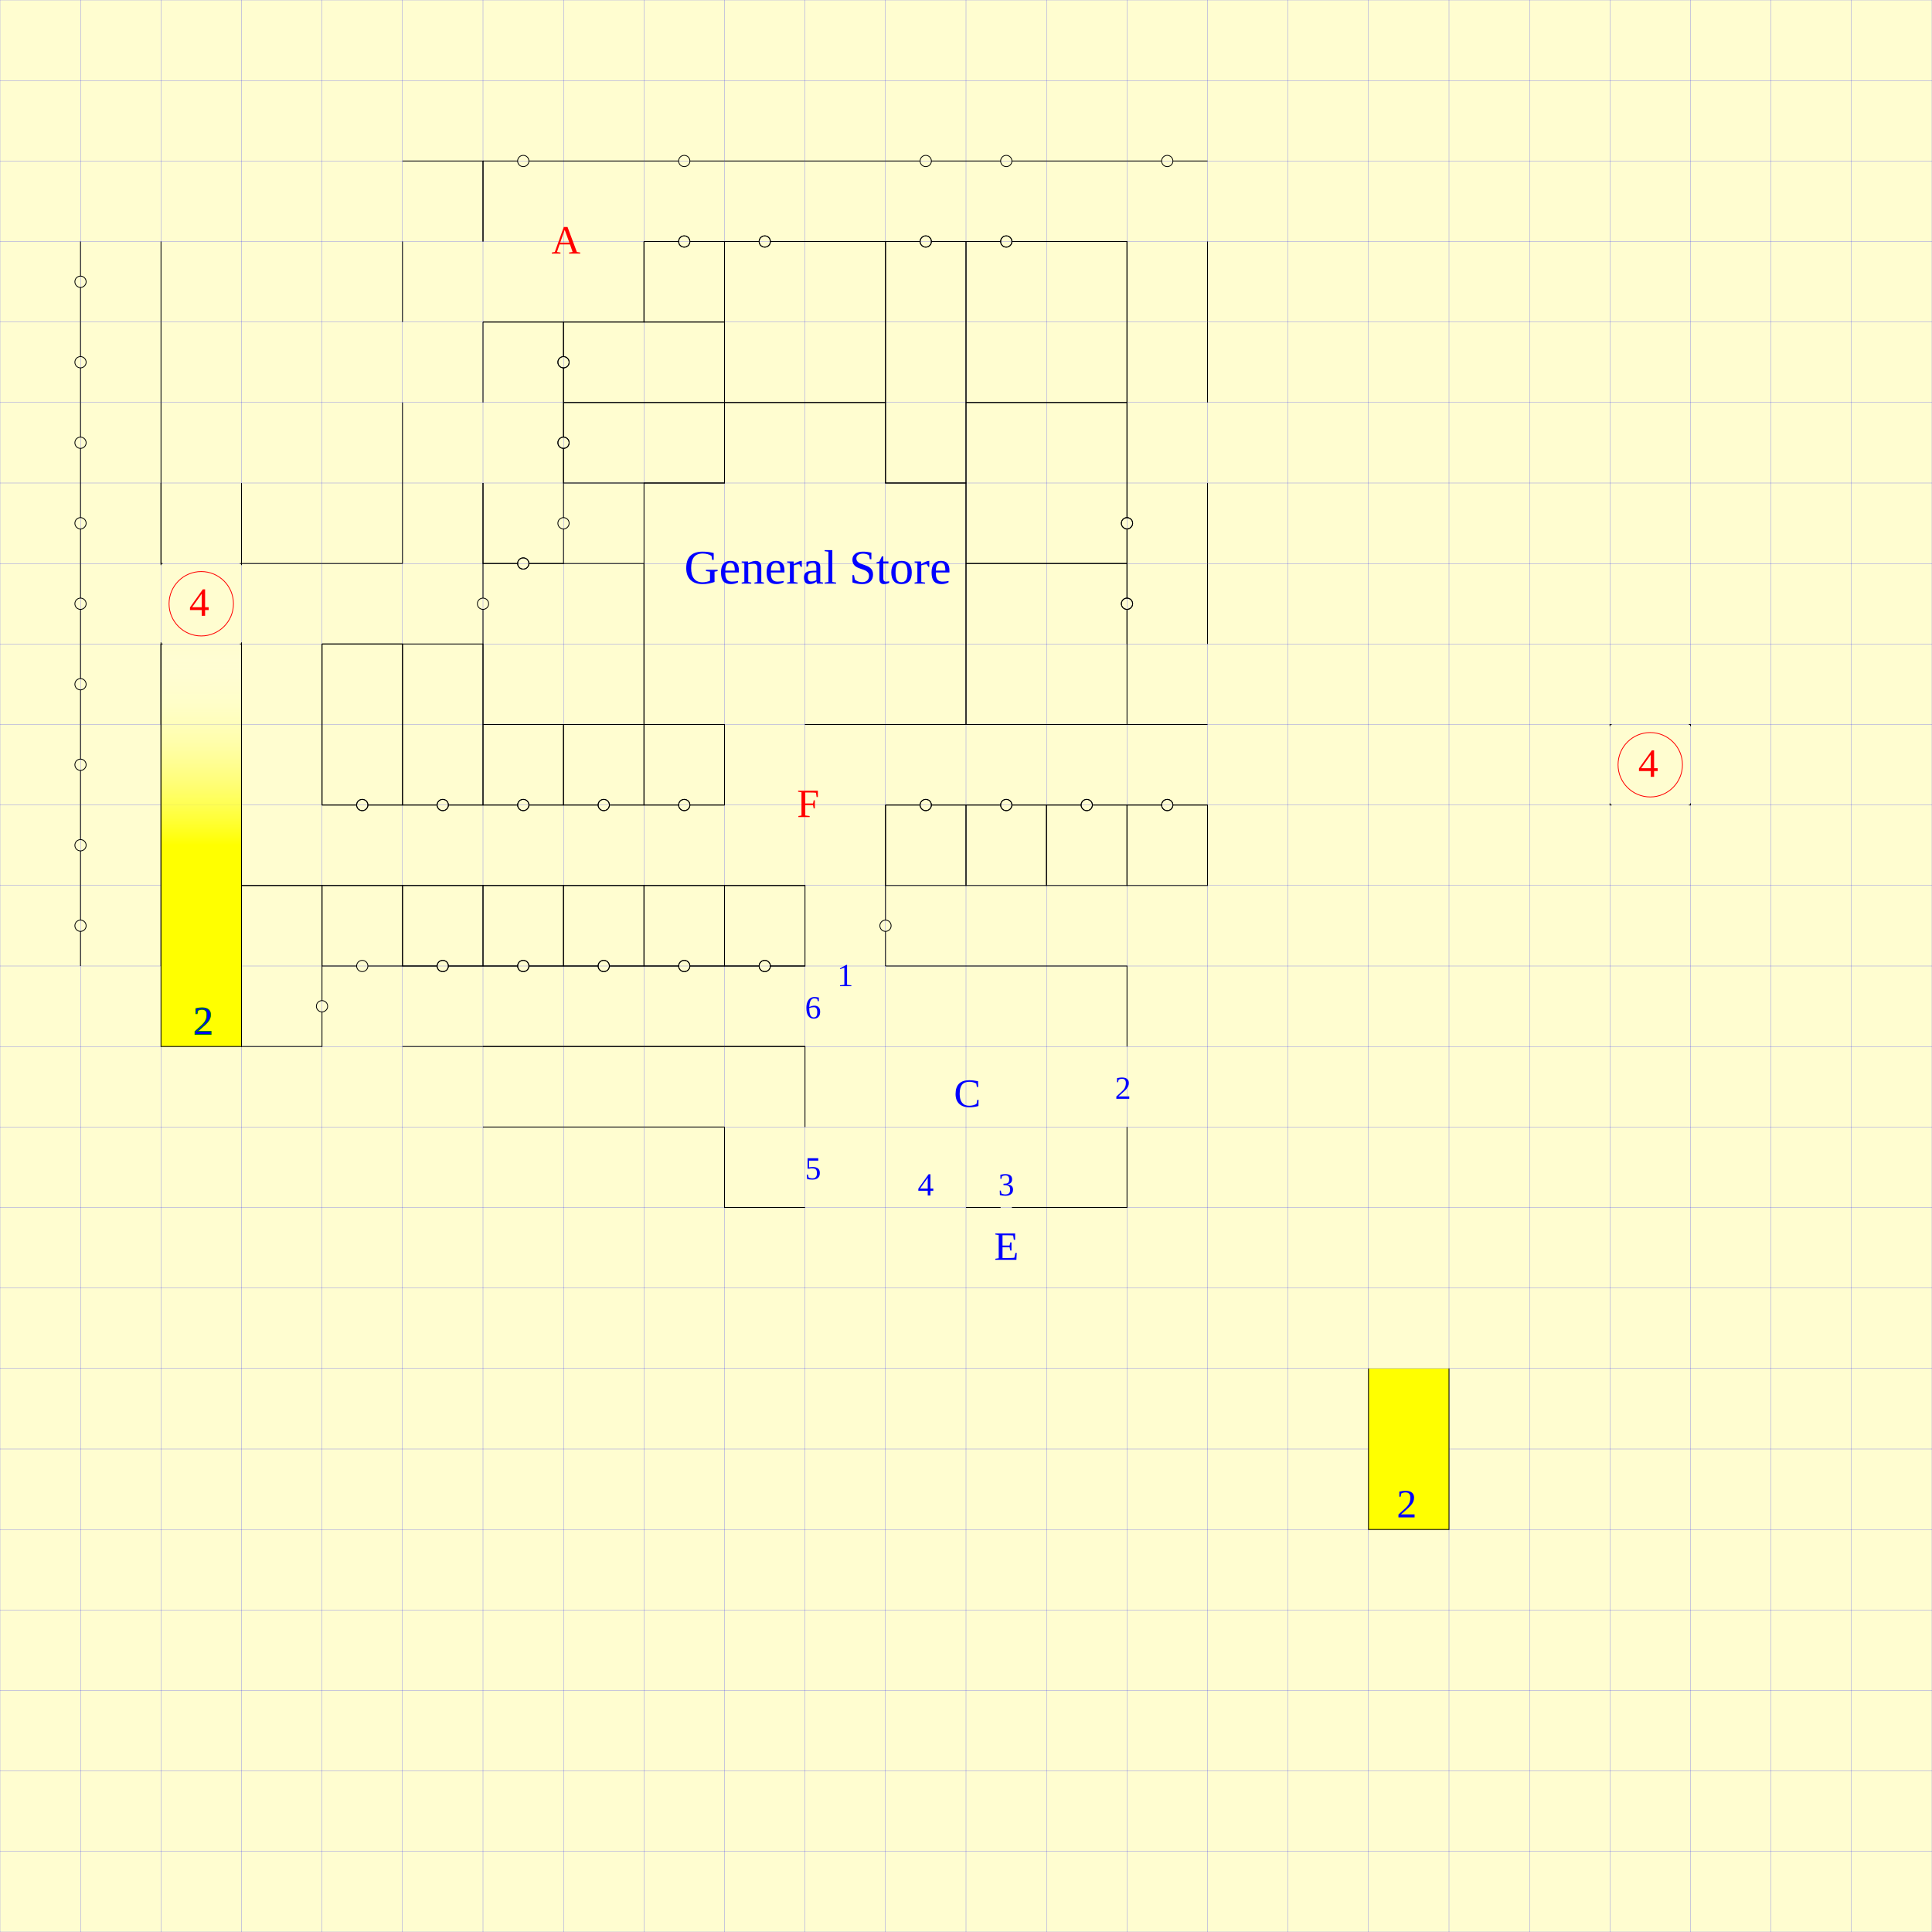
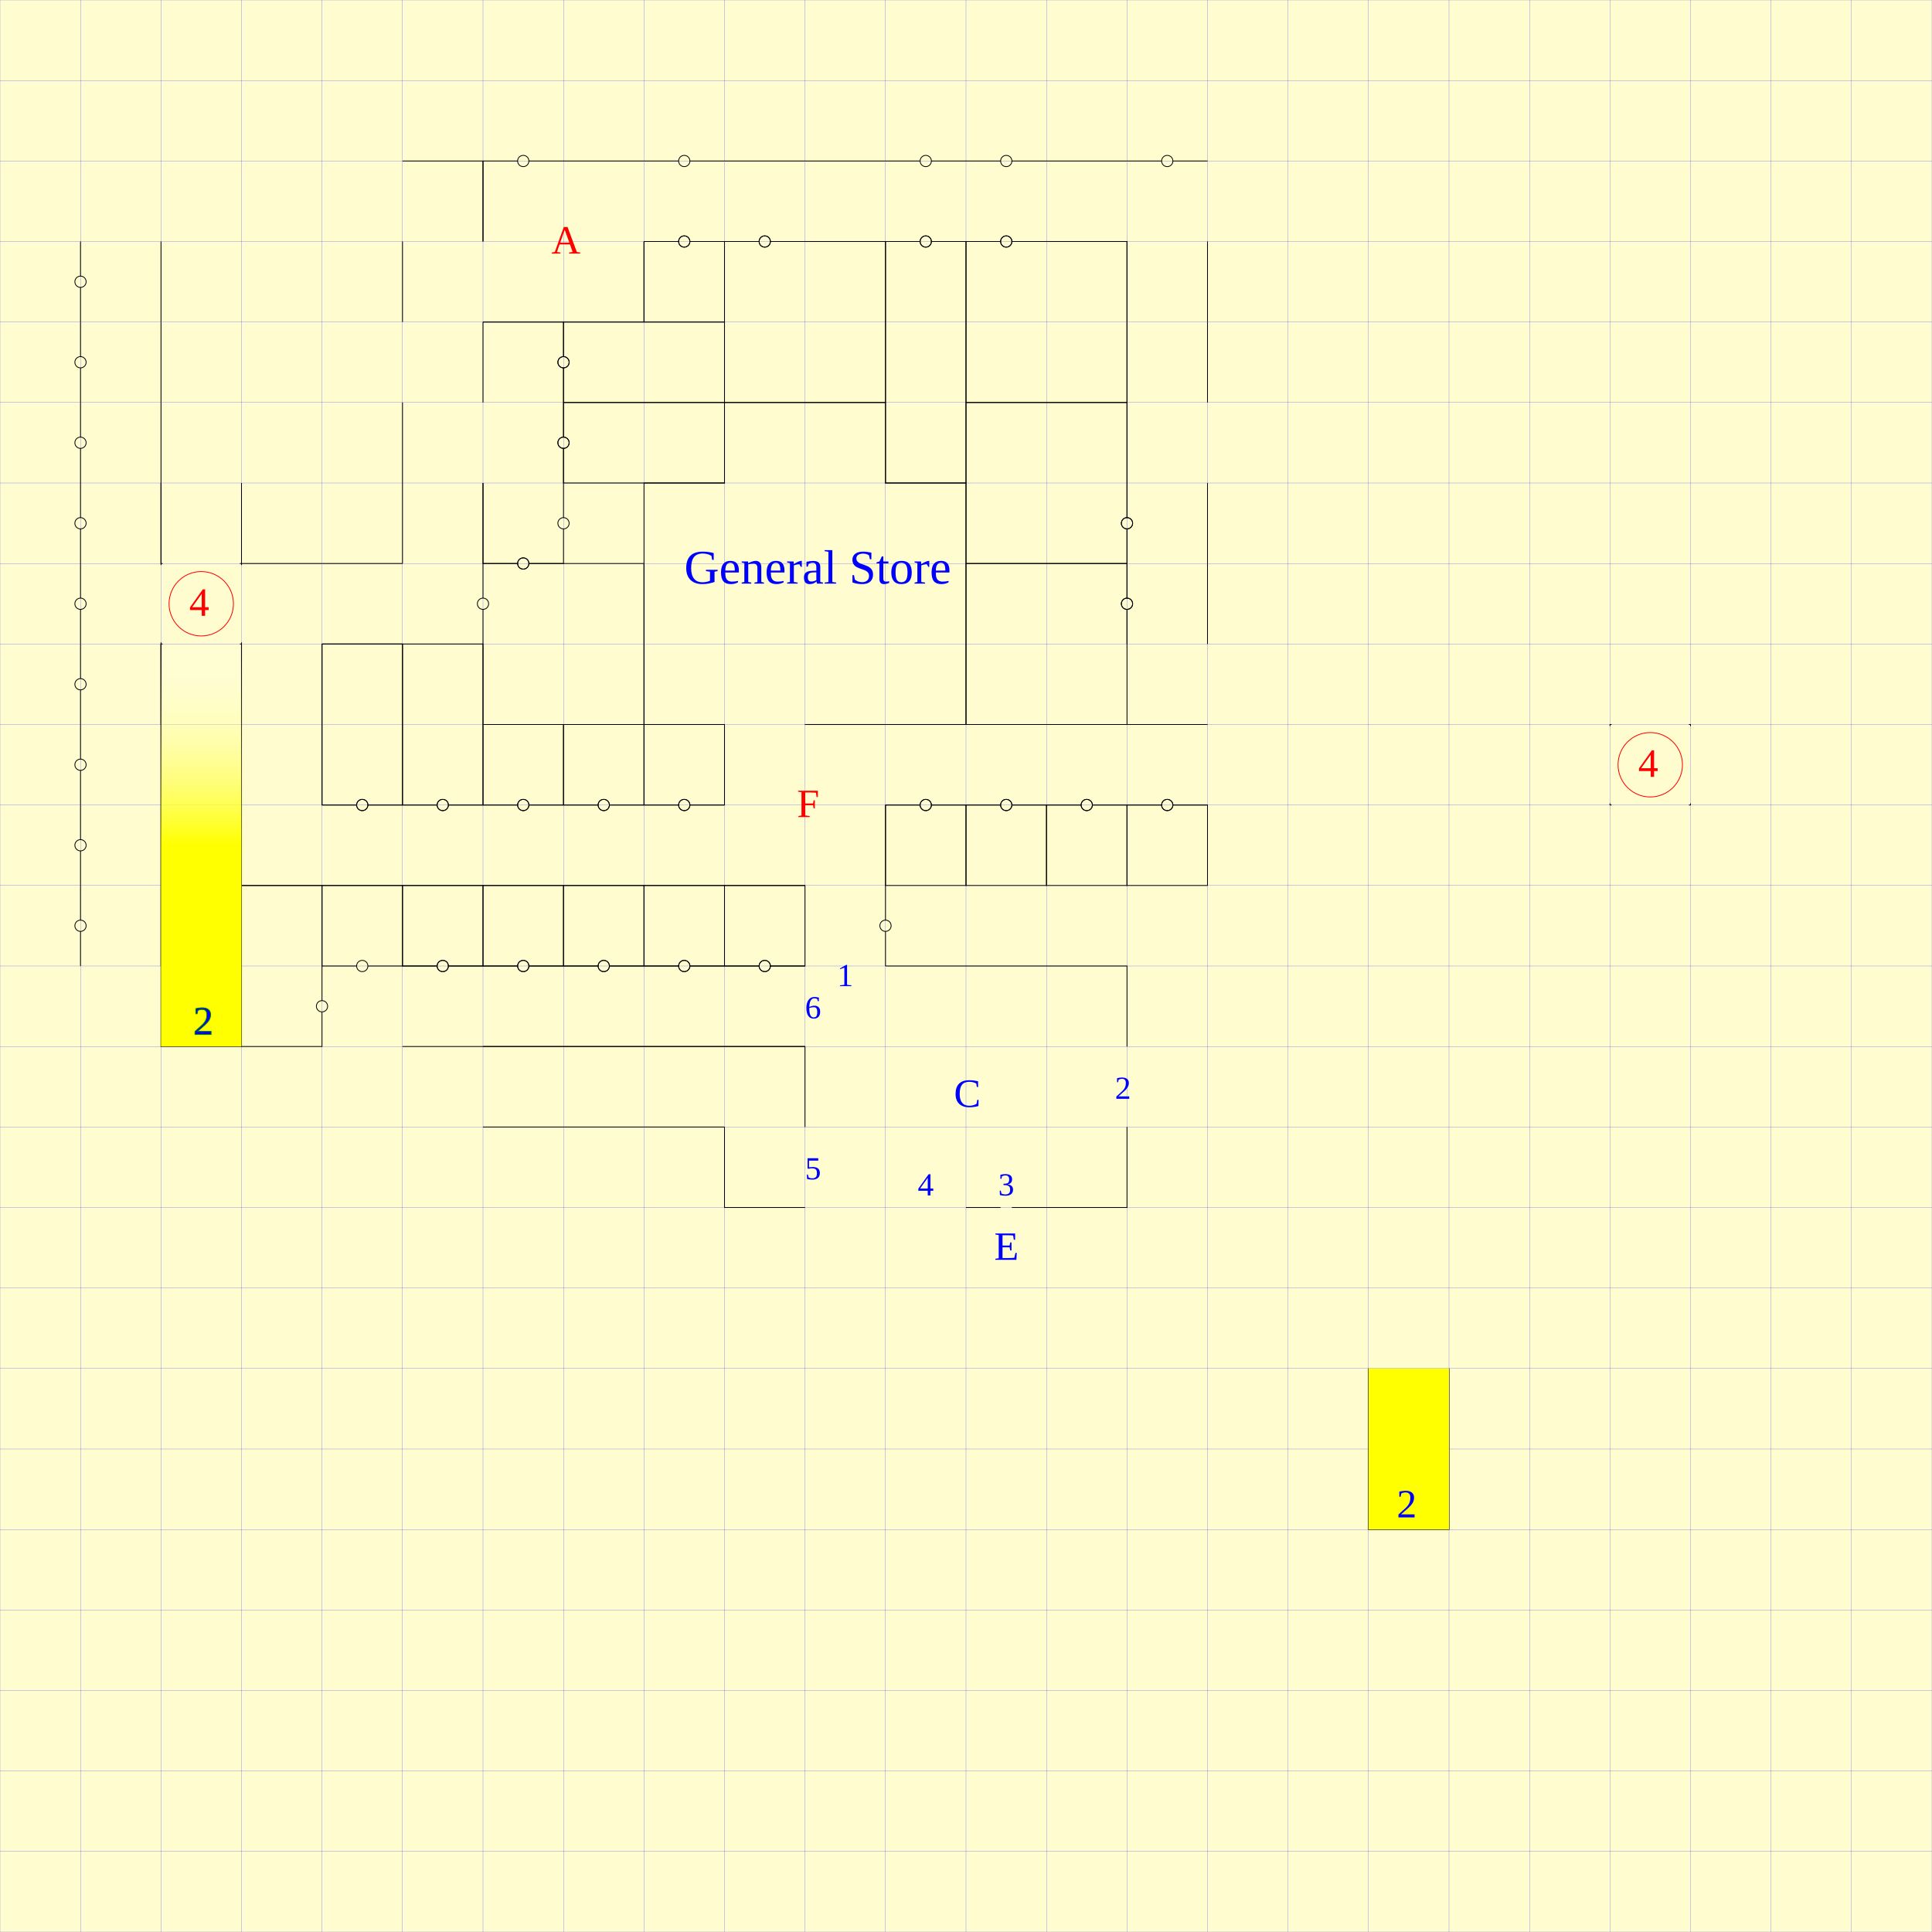
<svg xmlns="http://www.w3.org/2000/svg" width="2400" height="2400">
  <defs>
    <linearGradient id="vert_ramp" x1="0%" y1="0%" x2="0%" y2="100%">
      <stop offset="0%" style="stop-color:white;stop-opacity:0" />
      <stop offset="50%" style="stop-color:yellow;stop-opacity:1" />
    </linearGradient>
  </defs>
  <rect fill="#fffdd0" stroke="none" x="0" y="0" width="100%" height="100%" />
  <path d="M 0 0 L 2400 0 M 0 100 L 2400 100 M 0 200 L 2400 200 M 0 300 L 2400 300 M 0 400 L 2400 400 M 0 500 L 2400 500 M 0 600 L 2400 600     M 0 700 L 2400 700 M 0 800 L 2400 800 M 0 900 L 2400 900 M 0 1000 L 2400 1000 M 0 1100 L 2400 1100 M 0 1200 L 2400 1200     M 0 1300 L 2400 1300 M 0 1400 L 2400 1400 M 0 1500 L 2400 1500 M 0 1600 L 2400 1600 M 0 1700 L 2400 1700 M 0 1800 L 2400 1800     M 0 1900 L 2400 1900 M 0 2000 L 2400 2000 M 0 2100 L 2400 2100 M 0 2200 L 2400 2200 M 0 2300 L 2400 2300 M 0 2400 L 2400 2400" fill="none" stroke="blue" stroke-width=".2" />
  <path d="M 0 0 L 0 2400 M 100 0 L 100 2400 M 200 0 L 200 2400 M 300 0 L 300 2400 M 400 0 L 400 2400 M 500 0 L 500 2400 M 600 0 L 600 2400            M 700 0 L 700 2400 M 800 0 L 800 2400 M 900 0 L 900 2400 M 1000 0 L 1000 2400 M 1100 0 L 1100 2400 M 1200 0 L 1200 2400      M 1300 0 L 1300 2400 M 1400 0 L 1400 2400 M 1500 0 L 1500 2400 M 1600 0 L 1600 2400 M 1700 0 L 1700 2400 M 1800 0 L 1800 2400     M 1900 0 L 1900 2400 M 2000 0 L 2000 2400 M 2100 0 L 2100 2400 M 2200 0 L 2200 2400 M 2300 0 L 2300 2400 M 2400 0 L 2400 2400" fill="none" stroke="blue" stroke-width=".2" />
  <path fill="none" stroke="black" stroke-width="1" d="M 1100 1000 l 43 0 a 1 1 0 1 1 14 0 a 1 1 0 1 1 -14 0 m 14 0 l 43 0 l 0 100 l -100 0 l 0 -100" />
  <path fill="none" stroke="black" stroke-width="1" d="M 1200 1000 l 43 0 a 1 1 0 1 1 14 0 a 1 1 0 1 1 -14 0 m 14 0 l 43 0 l 0 100 l -100 0 l 0 -100" />
  <path fill="none" stroke="black" stroke-width="1" d="M 1300 1000 l 43 0 a 1 1 0 1 1 14 0 a 1 1 0 1 1 -14 0 m 14 0 l 43 0 l 0 100 l -100 0 l 0 -100" />
  <path fill="none" stroke="black" stroke-width="1" d="M 1400 1000 l 43 0 a 1 1 0 1 1 14 0 a 1 1 0 1 1 -14 0 m 14 0 l 43 0 l 0 100 l -100 0 l 0 -100" />
  <path fill="none" stroke="black" stroke-width="1" d="M 800 900 l 0 100 l 43 0 a 1 1 0 1 1 14 0 a 1 1 0 1 1 -14 0 m 14 0 l 43 0 l 0 -100 l -100 0" />
  <path fill="none" stroke="black" stroke-width="1" d="M 700 900 l 0 100 l 43 0 a 1 1 0 1 1 14 0 a 1 1 0 1 1 -14 0 m 14 0 l 43 0 l 0 -100 l -100 0" />
  <path fill="none" stroke="black" stroke-width="1" d="M 600 900 l 0 100 l 43 0 a 1 1 0 1 1 14 0 a 1 1 0 1 1 -14 0 m 14 0 l 43 0 l 0 -100 l -100 0" />
  <path fill="none" stroke="black" stroke-width="1" d="M 800 300 l 43 0 a 1 1 0 1 1 14 0 a 1 1 0 1 1 -14 0 m 14 0 l 43 0 l 0 100 l -100 0 l 0 -100" />
  <path fill="none" stroke="black" stroke-width="1" d="M 400 1100 l 0 100 l 43 0 a 1 1 0 1 1 14 0 a 1 1 0 1 1 -14 0 m 14 0 l 43 0 l 0 -100 l -100 0" />
  <path fill="none" stroke="black" stroke-width="1" d="M 500 1100 l 0 100 l 43 0 a 1 1 0 1 1 14 0 a 1 1 0 1 1 -14 0 m 14 0 l 43 0 l 0 -100 l -100 0" />
  <path fill="none" stroke="black" stroke-width="1" d="M 600 1100 l 0 100 l 43 0 a 1 1 0 1 1 14 0 a 1 1 0 1 1 -14 0 m 14 0 l 43 0 l 0 -100 l -100 0" />
  <path fill="none" stroke="black" stroke-width="1" d="M 700 1100 l 0 100 l 43 0 a 1 1 0 1 1 14 0 a 1 1 0 1 1 -14 0 m 14 0 l 43 0 l 0 -100 l -100 0" />
  <path fill="none" stroke="black" stroke-width="1" d="M 800 1100 l 0 100 l 43 0 a 1 1 0 1 1 14 0 a 1 1 0 1 1 -14 0 m 14 0 l 43 0 l 0 -100 l -100 0" />
  <path fill="none" stroke="black" stroke-width="1" d="M 900 1100 l 0 100 l 43 0 a 1 1 0 1 1 14 0 a 1 1 0 1 1 -14 0 m 14 0 l 43 0 l 0 -100 l -100 0" />
  <path fill="none" stroke="black" stroke-width="1" d="M 500 800 l 0 200 l 43 0 a 1 1 0 1 1 14 0 a 1 1 0 1 1 -14 0 m 14 0 l 43 0 l 0 -200 l -100 0" />
  <path fill="none" stroke="black" stroke-width="1" d="M 400 800 l 0 200 l 43 0 a 1 1 0 1 1 14 0 a 1 1 0 1 1 -14 0 m 14 0 l 43 0 l 0 -200 l -100 0" />
  <path fill="none" stroke="black" stroke-width="1" d="M 700 400 l 200 0 l 0 100 l -200 0 l 0 -43 a 1 1 0 1 1 0 -14 a 1 1 0 1 1 0 14 m 0 -14 l 0 -43" />
  <path fill="none" stroke="black" stroke-width="1" d="M 700 500 l 200 0 l 0 100 l -200 0 l 0 -43 a 1 1 0 1 1 0 -14 a 1 1 0 1 1 0 14 m 0 -14 l 0 -43" />
  <path fill="none" stroke="black" stroke-width="1" d="M300,1100 h100 v143 a1,1,0,1,1,0,14 a1,1,0,1,1,0,-14 m0,14 v43 h-100 v-200" />
  <path fill="none" stroke="black" stroke-width="1" d="M 1100 300 l 43 0 a 1 1 0 1 1 14 0 a 1 1 0 1 1 -14 0 m 14 0 l 43 0 l 0 300 l -100 0 l 0 -300" />
  <path fill="none" stroke="black" stroke-width="1" d="M 800 700 l 0 200 l -200 0 l 0 -143 a 1 1 0 1 1 0 -14 a 1 1 0 1 1 0 14 m 0 -14 l 0 -43 l 43 0 a 1 1 0 1 1 14 0 a 1 1 0 1 1 -14 0 m 14 0 l 143 0" />
  <path fill="none" stroke="black" stroke-width="1" d="M 1200 700 l 200 0 l 0 43 a 1 1 0 1 1 0 14 a 1 1 0 1 1 0 -14 m 0 14 l 0 143 l -200 0 l 0 -200" />
  <path fill="none" stroke="black" stroke-width="1" d="M 1200 500 l 200 0 l 0 143 a 1 1 0 1 1 0 14 a 1 1 0 1 1 0 -14 m 0 14 l 0 43 l -200 0 l 0 -200" />
  <path fill="none" stroke="black" stroke-width="1" d="M 1200 300 l 43 0 a 1 1 0 1 1 14 0 a 1 1 0 1 1 -14 0 m 14 0 l 143 0 l 0 200 l -200 0 l 0 -200" />
  <path fill="none" stroke="black" stroke-width="1" d="M 900 300 l 43 0 a 1 1 0 1 1 14 0 a 1 1 0 1 1 -14 0 m 14 0 l 143 0 l 0 200 l -200 0 l 0 -200" />
  <path stroke="black" fill="none" stroke-width="1" d="M 1400 500 l 0 100" />
  <path stroke="black" fill="none" stroke-width="1" d="M 1400 300 l 0 100 m 100 -100 l 0 100" />
  <path stroke="black" fill="none" stroke-width="1" d="M 1400 400 l 0 100 m 100 -100 l 0 100" />
  <path stroke="black" fill="none" stroke-width="1" d="M 1400 700 l 0 43 a 1 1 0 1 1 0 14 a 1 1 0 1 1 0 -14 m 0 14 l 0 43 m 100 -100 l 0 100" />
  <path stroke="black" fill="none" stroke-width="1" d="M 1400 600 l 0 43 a 1 1 0 1 1 0 14 a 1 1 0 1 1 0 -14 m 0 14 l 0 43 m 100 -100 l 0 100" />
  <path stroke="black" fill="none" stroke-width="1" d="M 1100 900 l 100 0 m -100 100 l 43 0 a 1 1 0 1 1 14 0 a 1 1 0 1 1 -14 0 m 14 0 l 43 0" />
  <path stroke="black" fill="none" stroke-width="1" d="M 1200 900 l 100 0 m -100 100 l 43 0 a 1 1 0 1 1 14 0 a 1 1 0 1 1 -14 0 m 14 0 l 43 0" />
  <path stroke="black" fill="none" stroke-width="1" d="M 1300 900 l 100 0 m -100 100 l 43 0 a 1 1 0 1 1 14 0 a 1 1 0 1 1 -14 0 m 14 0 l 43 0" />
  <path stroke="black" fill="none" stroke-width="1" d="M 1400 900 l 100 0 m -100 100 l 43 0 a 1 1 0 1 1 14 0 a 1 1 0 1 1 -14 0 m 14 0 l 43 0" />
  <path stroke="black" fill="none" stroke-width="1" d="M 1400 200 l 43 0 a 1 1 0 1 1 14 0 a 1 1 0 1 1 -14 0 m 14 0 l 43 0" />
  <path stroke="black" fill="none" stroke-width="1" d="M 1300 200 l 100 0 m -100 100 l 100 0" />
  <path stroke="black" fill="none" stroke-width="1" d="M 1200 200 l 43 0 a 1 1 0 1 1 14 0 a 1 1 0 1 1 -14 0 m 14 0 l 43 0 m -100 100 l 43 0 a 1 1 0 1 1 14 0 a 1 1 0 1 1 -14 0 m 14 0 l 43 0" />
  <path stroke="black" fill="none" stroke-width="1" d="M 1100 200 l 43 0 a 1 1 0 1 1 14 0 a 1 1 0 1 1 -14 0 m 14 0 l 43 0 m -100 100 l 43 0 a 1 1 0 1 1 14 0 a 1 1 0 1 1 -14 0 m 14 0 l 43 0" />
  <path stroke="black" fill="none" stroke-width="1" d="M 1000 200 l 100 0 m -100 100 l 100 0" />
  <path stroke="black" fill="none" stroke-width="1" d="M 900 200 l 100 0 m -100 100 l 43 0 a 1 1 0 1 1 14 0 a 1 1 0 1 1 -14 0 m 14 0 l 43 0" />
  <path stroke="black" fill="none" stroke-width="1" d="M 800 200 l 43 0 a 1 1 0 1 1 14 0 a 1 1 0 1 1 -14 0 m 14 0 l 43 0 m -100 100 l 43 0 a 1 1 0 1 1 14 0 a 1 1 0 1 1 -14 0 m 14 0 l 43 0" />
  <path stroke="black" fill="none" stroke-width="1" d="M 500 200 l 100 0 l 0 100" />
  <path stroke="black" fill="none" stroke-width="1" d="M 500 300 l 0 100" />
  <path stroke="black" fill="none" stroke-width="1" d="M 500 400 m 100 0 l 0 100" />
  <path stroke="black" fill="none" stroke-width="1" d="M 500 500 l 0 100" />
  <path stroke="black" fill="none" stroke-width="1" d="M 500 600 l 0 100 m 100 -100 l 0 100" />
  <path stroke="black" fill="none" stroke-width="1" d="M 600 400 l 100 0 l 0 43 a 1 1 0 1 1 0 14 a 1 1 0 1 1 0 -14 m 0 14 l 0 43 m -100  l 0 -100" />
  <path stroke="black" fill="none" stroke-width="1" d="M 600 500 m 100 0 l 0 43 a 1 1 0 1 1 0 14 a 1 1 0 1 1 0 -14 m 0 14 l 0 43" />
  <path stroke="black" fill="none" stroke-width="1" d="M 600 600 m 100 0 l 0 43 a 1 1 0 1 1 0 14 a 1 1 0 1 1 0 -14 m 0 14 l 0 43 l -43 0 a 1 1 0 1 1 -14 0 a 1 1 0 1 1 14 0 m -14 0 l -43 0 l 0 -100" />
  <path stroke="black" fill="none" stroke-width="1" d="M 800 1000 l 43 0 a 1 1 0 1 1 14 0 a 1 1 0 1 1 -14 0 m 14 0 l 43 0 m -100 100 l 100 0" />
  <path stroke="black" fill="none" stroke-width="1" d="M 700 1000 l 43 0 a 1 1 0 1 1 14 0 a 1 1 0 1 1 -14 0 m 14 0 l 43 0 m -100 100 l 100 0" />
  <path stroke="black" fill="none" stroke-width="1" d="M 600 1000 l 43 0 a 1 1 0 1 1 14 0 a 1 1 0 1 1 -14 0 m 14 0 l 43 0 m -100 100 l 100 0" />
  <path stroke="black" fill="none" stroke-width="1" d="M 500 1000 l 43 0 a 1 1 0 1 1 14 0 a 1 1 0 1 1 -14 0 m 14 0 l 43 0 m -100 100 l 100 0" />
  <path stroke="black" fill="none" stroke-width="1" d="M 400 1000 l 43 0 a 1 1 0 1 1 14 0 a 1 1 0 1 1 -14 0 m 14 0 l 43 0 m -100 100 l 100 0" />
  <path stroke="black" fill="none" stroke-width="1" d="M 300 1000 l 0 100 l 100 0" />
  <path stroke="black" fill="none" stroke-width="1" d="M 300 900 l 0 100 m 100 -100 l 0 100" />
  <path stroke="black" fill="none" stroke-width="1" d="M 300 800 l 0 100 m 100 -100 l 0 100" />
  <path stroke="black" fill="none" stroke-width="1" d="M 300 700 h 100" />
  <path stroke="black" fill="none" stroke-width="1" d="M 400 700 h 100 m -100 100 h 100" />
  <path stroke="black" fill="none" stroke-width="1" d="M 200 600 l 0 100 m 100 -100 l 0 100" />
  <path stroke="black" fill="none" stroke-width="1" d="M 200 800 l 0 100 m 100 -100 l 0 100" />
  <path stroke="black" fill="none" stroke-width="1" d="M 100 700 l 0 43 a 1 1 0 1 1 0 14 a 1 1 0 1 1 0 -14 m 0 14 l 0 43" />
  <path stroke="black" fill="none" stroke-width="1" d="M 100 600 l 0 43 a 1 1 0 1 1 0 14 a 1 1 0 1 1 0 -14 m 0 14 l 0 43 m 100 -100 l 0 100" />
  <path stroke="black" fill="none" stroke-width="1" d="M 100 500 l 0 43 a 1 1 0 1 1 0 14 a 1 1 0 1 1 0 -14 m 0 14 l 0 43 m 100 -100 l 0 100" />
  <path stroke="black" fill="none" stroke-width="1" d="M 100 400 l 0 43 a 1 1 0 1 1 0 14 a 1 1 0 1 1 0 -14 m 0 14 l 0 43 m 100 -100 l 0 100" />
  <path stroke="black" fill="none" stroke-width="1" d="M 100 300 l 0 43 a 1 1 0 1 1 0 14 a 1 1 0 1 1 0 -14 m 0 14 l 0 43 m 100 -100 l 0 100" />
  <path stroke="black" fill="none" stroke-width="1" d="M 100 800 l 0 43 a 1 1 0 1 1 0 14 a 1 1 0 1 1 0 -14 m 0 14 l 0 43 m 100 -100 l 0 100" />
  <path stroke="black" fill="none" stroke-width="1" d="M 100 900 l 0 43 a 1 1 0 1 1 0 14 a 1 1 0 1 1 0 -14 m 0 14 l 0 43 m 100 -100 l 0 100" />
  <path stroke="black" fill="none" stroke-width="1" d="M 100 1000 l 0 43 a 1 1 0 1 1 0 14 a 1 1 0 1 1 0 -14 m 0 14 l 0 43 m 100 -100 l 0 100" />
  <path stroke="black" fill="none" stroke-width="1" d="M 100 1100 l 0 43 a 1 1 0 1 1 0 14 a 1 1 0 1 1 0 -14 m 0 14 l 0 43 m 100 -100 l 0 100" />
  <path stroke="black" fill="none" stroke-width="1" d="M 1000 1100 m 100 0 l 0 43 a 1 1 0 1 1 0 14 a 1 1 0 1 1 0 -14 m 0 14 l 0 43 m -100 v -100" />
  <path stroke="black" fill="none" stroke-width="1" d="M900,1400 m 100,100 h-100 v-100" />
  <path stroke="black" fill="none" stroke-width="1" d="M900,1300 h100 v100" />
  <path stroke="black" fill="none" stroke-width="1" d="M900,1200 h43 a1,1,0,1,1,14,0 a1,1,0,1,1,-14,0 m14,0 h43 m-100,100 h100" />
  <path stroke="black" fill="none" stroke-width="1" d="M800,1200 h43 a1,1,0,1,1,14,0 a1,1,0,1,1,-14,0 m14,0 h43 m-100,100 h100" />
  <path stroke="black" fill="none" stroke-width="1" d="M700,1200 h43 a1,1,0,1,1,14,0 a1,1,0,1,1,-14,0 m14,0 h43 m-100,100 h100" />
  <path stroke="black" fill="none" stroke-width="1" d="M600,1200 h43 a1,1,0,1,1,14,0 a1,1,0,1,1,-14,0 m14,0 h43 m-100,100 h100" />
  <path stroke="black" fill="none" stroke-width="1" d="M500,1200 h43 a1,1,0,1,1,14,0 a1,1,0,1,1,-14,0 m14,0 h43 m-100,100 h100" />
  <path stroke="black" fill="none" stroke-width="1" d="M800,1300 h100 m-100,100 h100" />
  <path stroke="black" fill="none" stroke-width="1" d="M700,1300 h100 m-100,100 h100" />
  <path stroke="black" fill="none" stroke-width="1" d="M600,1300 h100 m-100,100 h100" />
  <path stroke="black" fill="none" stroke-width="1" d="M2000,900 m0,2 v-2 h2 m96,0 h2 v2 m0,96 v2 h-2 m-96,0 h-2 v-2" />
  <circle fill="none" stroke="red" stroke-width="1" cx="2050" cy="950" r="40" />
  <text x="2035" y="965" font-size="50" fill="red">4</text>
  <path stroke="black" fill="none" stroke-width="1" d="M200,700 m0,2 v-2 h2 m96,0 h2 v2 m0,96 v2 h-2 m-96,0 h-2 v-2" />
  <circle fill="none" stroke="red" stroke-width="1" cx="250" cy="750" r="40" />
  <text x="235" y="765" font-size="50" fill="red">4</text>
-   <path stroke="black" fill="url(#vert_ramp)" stroke-width="1" d="M200,800 m100,0 v500 h-100 v-500" />
+   <path stroke="black" fill="none" stroke-width="1" d="M200,800 m100,0 v500 h-100 v-500" />
+   <path stroke="none" fill="url(#vert_ramp)" d="M200,800 h100 v500 h-100 z" />
  <text stroke="green" fill="blue" font-size="50" x="240" y="1285">2</text>
-   <path fill="yellow" stroke="black" stroke-width="1" d="M1700,1700 m100,0 v200 h-100 v-200" />
+   <path fill="none" stroke="black" stroke-width="1" d="M1700,1700 m100,0 v200 h-100 v-200" />
+   <path fill="yellow" stroke="none" d="M1700,1700 h100 v200 h-100 z" />
  <text x="1735" y="1885" font-size="50" fill="blue">2</text>
  <path fill="none" stroke="black" stroke-width="1" d="M 900 900 l -100 0 l 0 -300 l 100 0 l 0 -100 l 200 0 l 0 100 l 100 0 l 0 300 l -200 0" />
  <text x="850" y="725" font-size="60" fill="blue">General Store</text>
  <path fill="none" stroke="black" stroke-width="1" d="M 900 900 l 0 100 m 0 100 l 100 0 m 100 0 l 0 -100 m 0 -100 l -100 0" />
  <text x="990" y="1015" font-size="50" fill="red">F</text>
  <path fill="none" stroke="black" stroke-width="1" d="M 600 200 l 43 0 a 1 1 0 1 1 14 0 a 1 1 0 1 1 -14 0 m 14 0 l 143 0 m 0 100 l 0 100 l -200 0 m 0 -100 l 0 -100" />
  <text x="685" y="315" font-size="50" fill="red">A</text>
  <path fill="none" stroke="black" stroke-width="1" d="M1000,1200 m100,0 h300 v100 m0,100 v100 h-143 a,1,1,0,1,1,-14,0 a,1,1,0,1,1,14,0 m-14,0 h-43 m-100,0 h-100 m0,-100 v-100" />
  <text x="1185" y="1375" font-size="50" fill="blue">C</text>
  <g font-size="40" fill="blue">
    <text x="1040" y="1225">1</text>
    <text x="1385" y="1365">2</text>
    <text x="1240" y="1485">3</text>
    <text x="1140" y="1485">4</text>
    <text x="1000" y="1465">5</text>
    <text x="1000" y="1265">6</text>
  </g>
-   <path fill="yellow" stroke="black" stroke-width="1" d="M1200,1500 h43 a,7,7,0,1,1,14,0 a7,7,0,1,1,-14,0 m14,0 h43 v100 h-100 v-100" />
+   <path fill="none" stroke="black" stroke-width="1" d="M1200,1500 h43 a,7,7,0,0,1,14,0 a7,7,0,1,1,-14,0 m14,0 h43 v100 h-100 v-100" />
+   <path fill="yellow" stroke="none" d="M1200,1500 h43 a,1,1,0,0,0,14,0 h43 v100 h-100 v-100" />
  <text x="1235" y="1565" font-size="50" fill="blue">E</text>
</svg>
